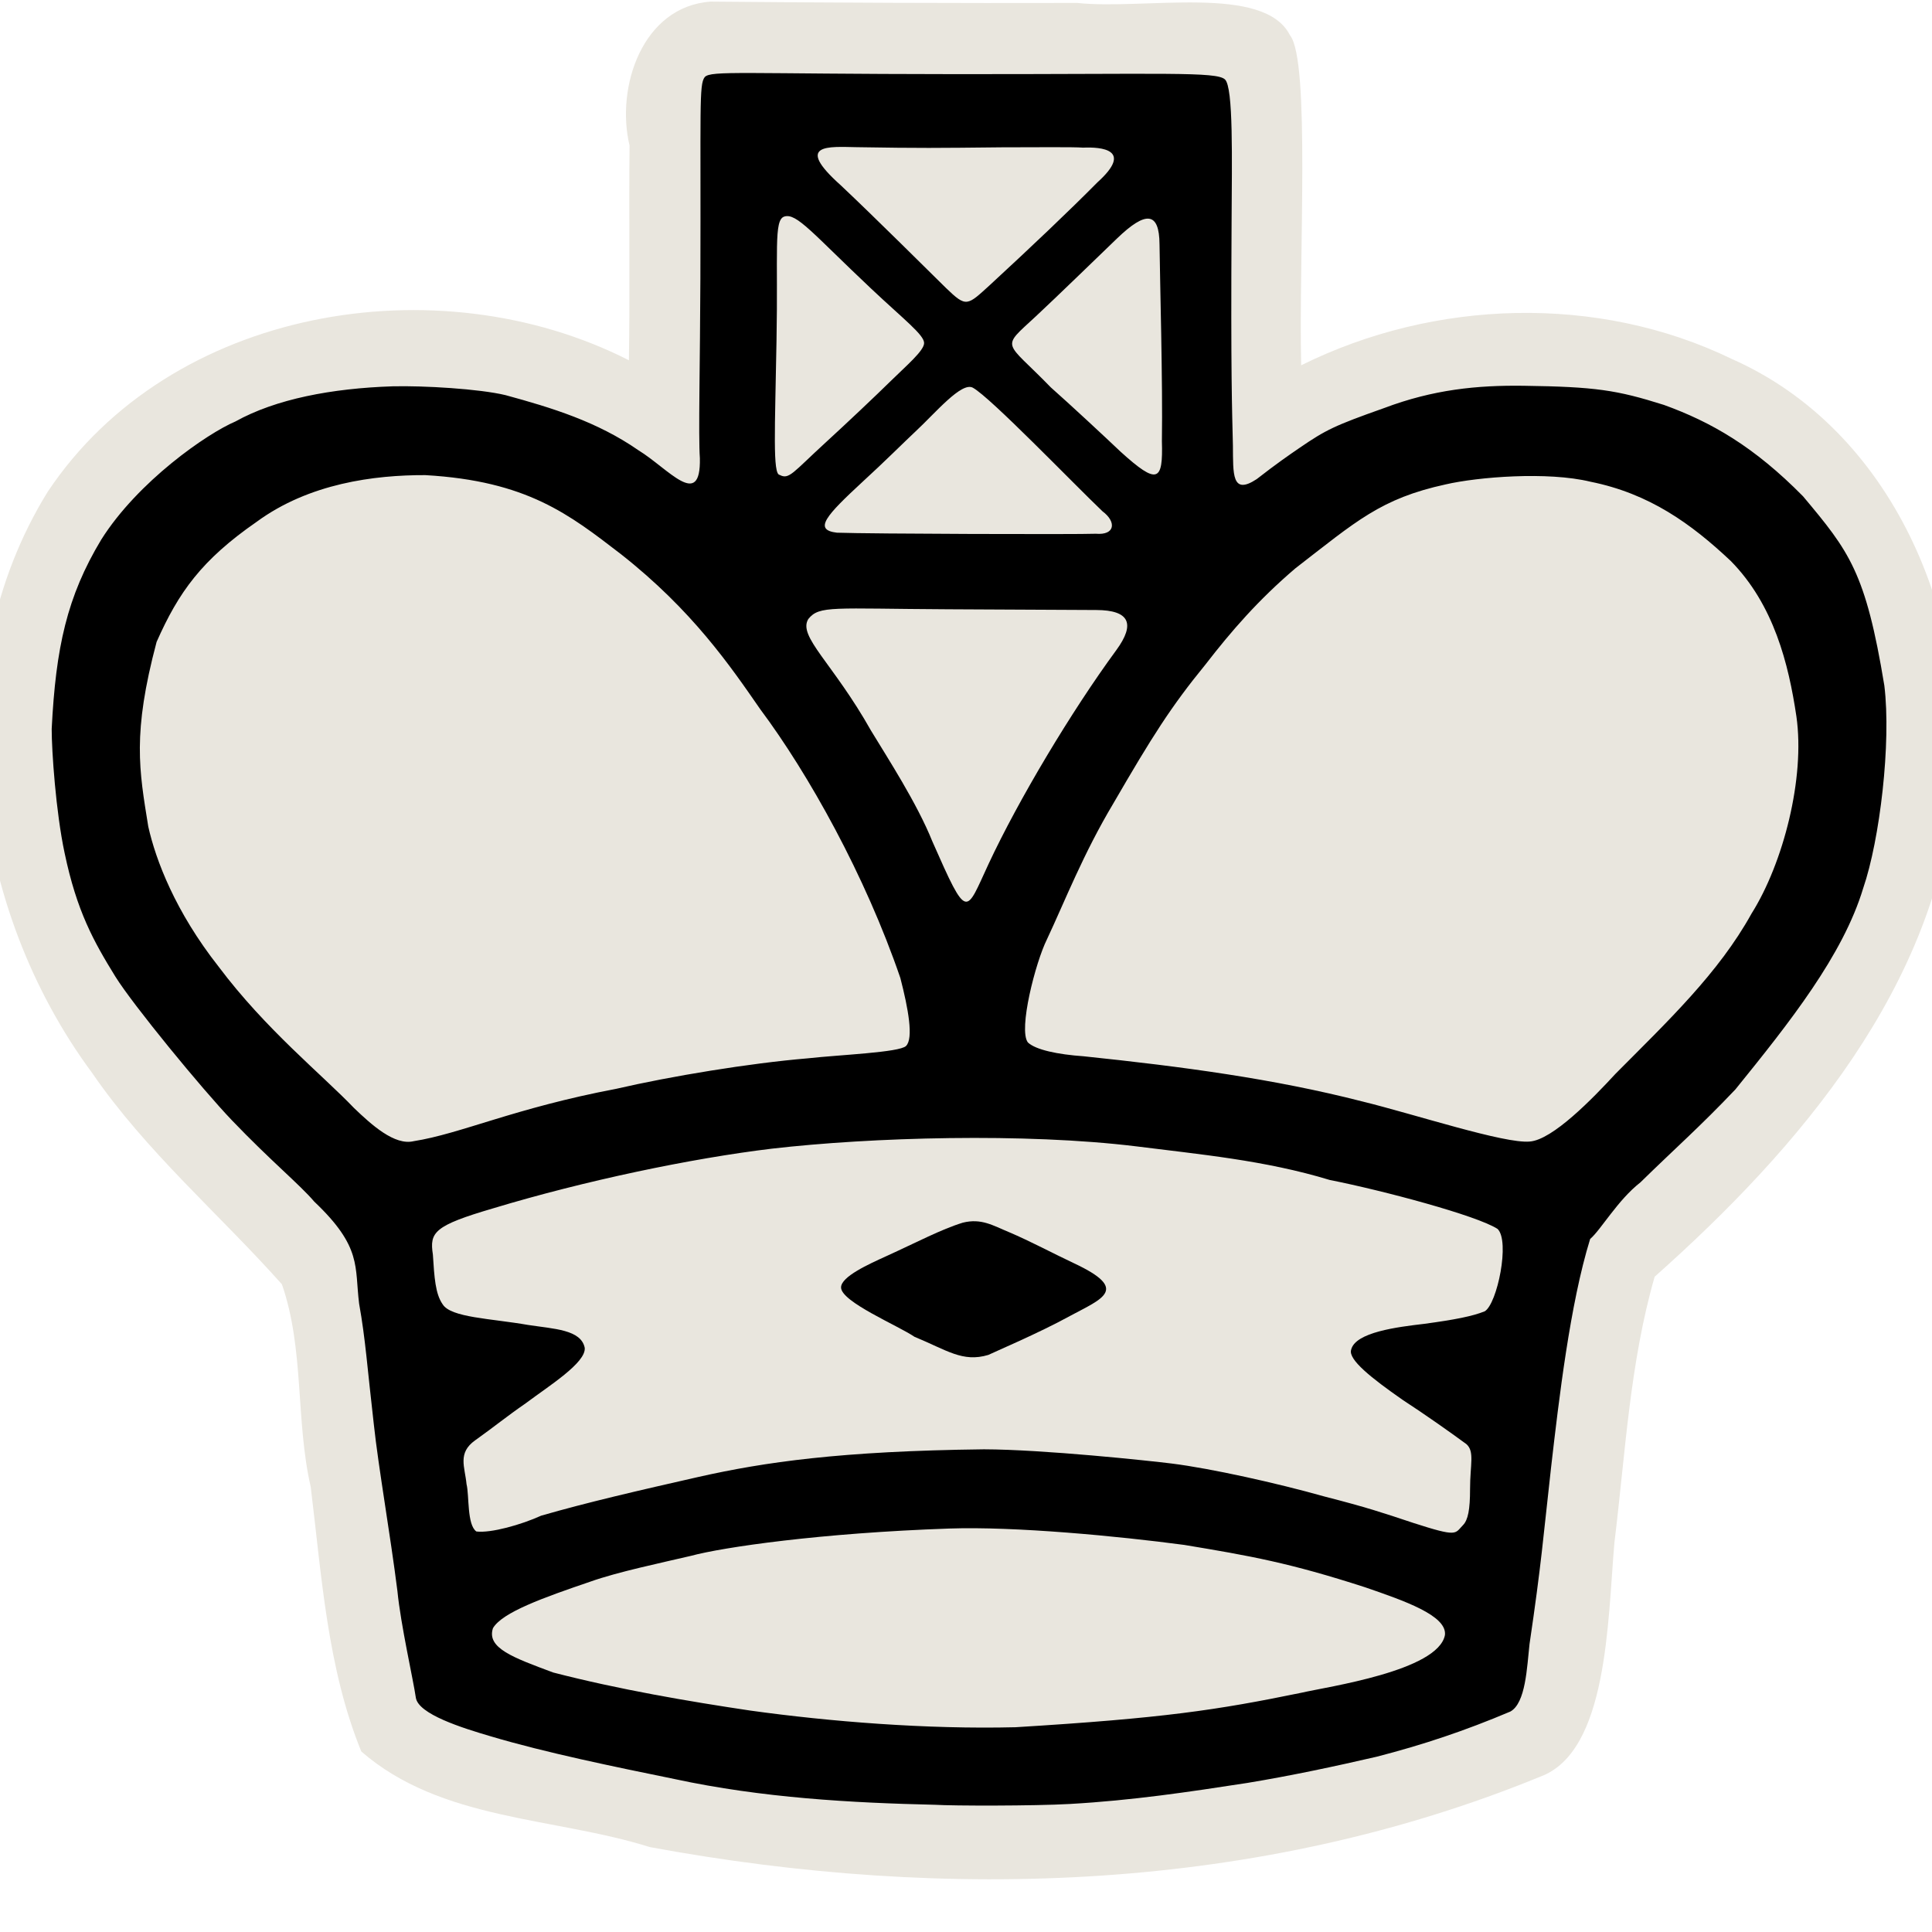
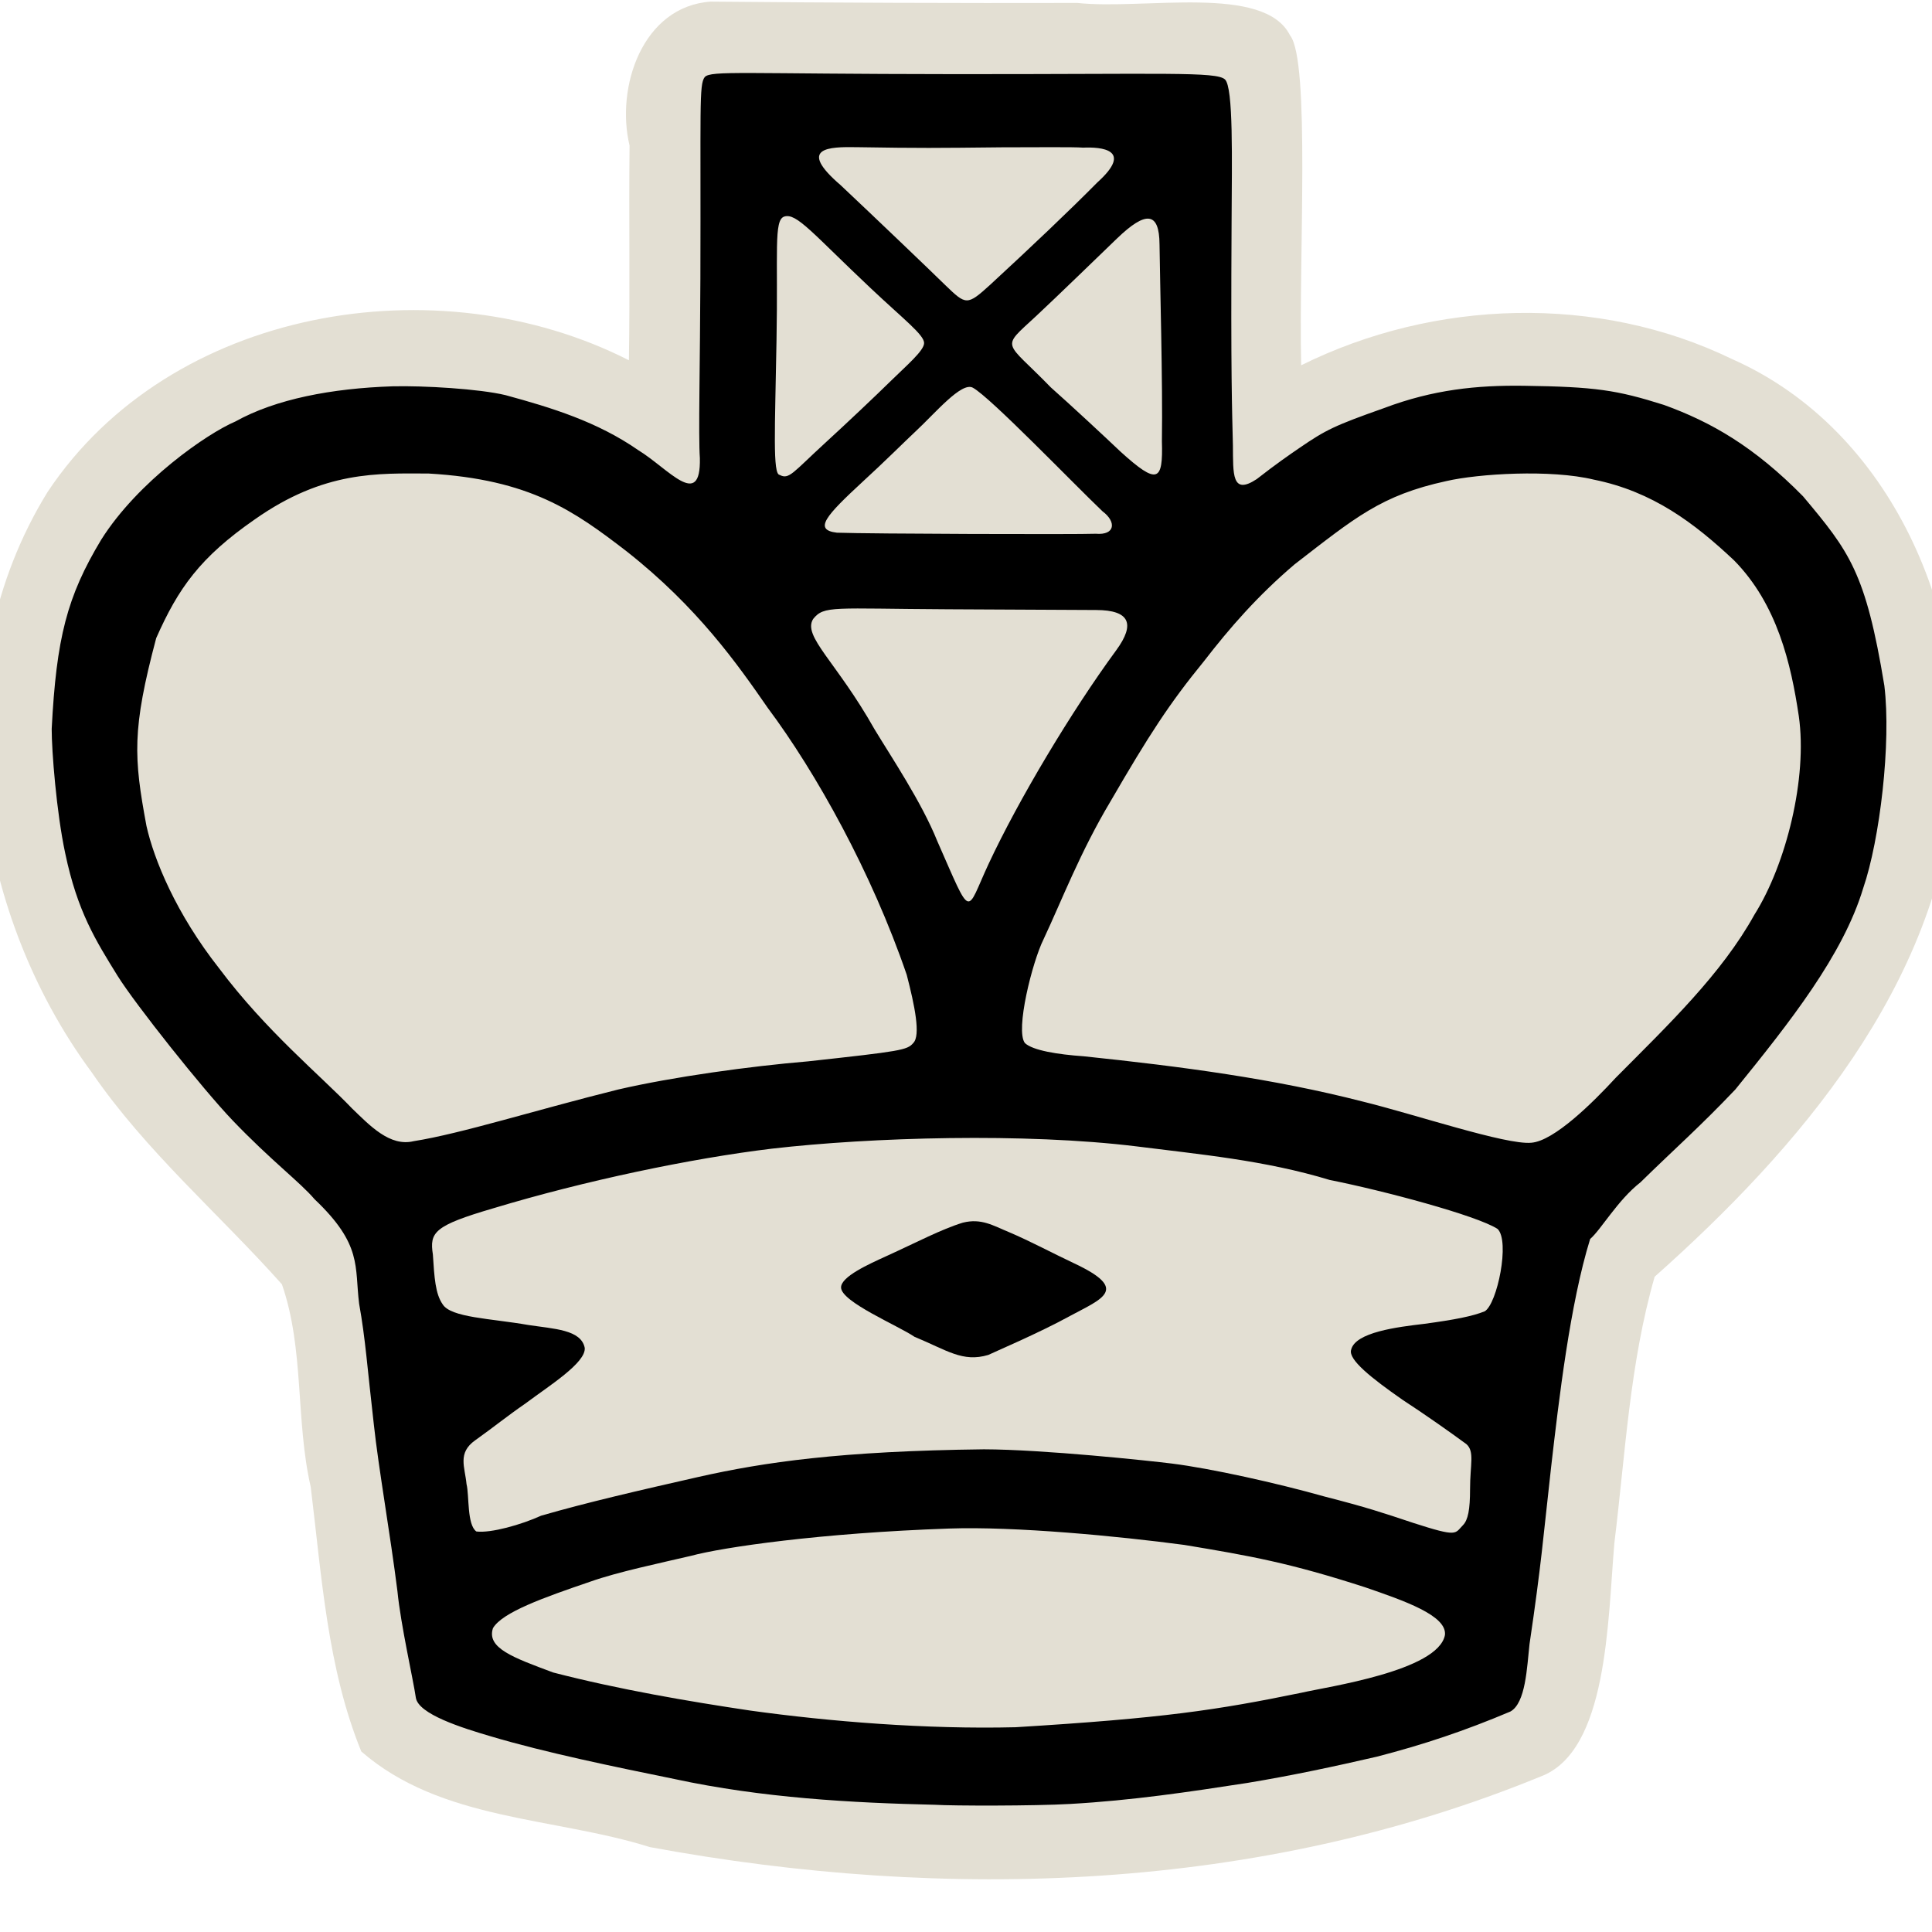
<svg xmlns="http://www.w3.org/2000/svg" version="1.0" width="300pt" height="300pt" viewBox="0 0 300 300" preserveAspectRatio="xMidYMid meet" id="svg2">
  <defs id="defs12" />
-   <path style="display:inline;fill:#e9e6de;fill-opacity:1;stroke-width:0.69" d="M 110.361,0.249 C 99.733,0.998 95.586,13.568 97.758,22.594 97.639,33.71 97.834,44.828 97.657,55.944 67.951,40.822 26.456,47.737 7.396,76.382 -9.656,103.956 -4.506,141.193 14.28,166.569 c 8.36,12.203 19.804,21.975 29.496,32.856 3.503,10.095 2.097,21.093 4.473,31.459 1.692,13.785 2.58,28.173 7.854,41.085 12.41,10.791 29.89,10.155 44.82,14.85 46.162,8.521 94.623,6.933 138.266,-10.947 10.509,-3.876 10.443,-24.27 11.493,-36.299 1.714,-13.935 2.375,-27.827 6.252,-41.323 22.394,-19.922 44.054,-45.181 46.631,-76.34 2.516,-26.082 -9.725,-55.159 -34.64,-66.166 -20.844,-10.113 -46.251,-9.261 -66.88,0.978 -0.391,-16.834 1.439,-47.317 -1.736,-51.242 -4.014,-7.992 -22.658,-3.903 -33.021,-5.023 -18.976,0.046 -37.953,-0.03 -56.928,-0.207 z" id="path827" />
-   <path id="path851" d="m 104.723,276.243 c -9.283,-1.895 -20.032,-4.099 -28.49,-6.619 -4.472,-1.311 -11.311,-3.453 -11.665,-6.03 -0.401,-2.787 -2.34,-11.264 -2.855,-16.521 -1.112,-8.844 -2.939,-19.127 -3.669,-25.928 -1.011,-8.747 -1.29,-13.215 -2.278,-18.697 -0.726,-5.772 0.498,-8.78 -6.968,-15.861 -2.254,-2.654 -6.792,-6.36 -12.799,-12.64 C 31.387,169.125 20.661,156.056 17.924,151.66 14.555,146.199 11.928,141.522 10.03,132.441 8.672,126.086 8.02,116.573 8.027,113.184 8.661,100.56 10.398,92.628 15.72,83.794 21.421,74.751 32.137,67.326 36.558,65.446 c 6.268,-3.491 14.973,-5.146 24.403,-5.458 4.818,-0.117 13.452,0.385 17.544,1.371 7.184,1.958 14.225,4.114 20.615,8.548 4.678,2.863 9.729,9.348 9.556,1.235 -0.247,-3.347 0.037,-15.066 0.079,-27.881 0.088,-26.661 -0.238,-30.114 0.676,-31.291 0.969,-1.054 5.975,-0.481 38.711,-0.457 32.736,0.024 40.735,-0.42 42.067,0.82 1.332,1.24 1.075,12.392 1.031,22.185 -0.136,24.052 0.079,28.981 0.206,34.671 0.044,4.375 -0.214,7.785 3.694,5.208 3.078,-2.398 5.02,-3.735 6.668,-4.862 4.098,-2.803 5.409,-3.444 13.128,-6.176 7.605,-2.868 14.418,-3.557 21.685,-3.456 11.084,0.155 14.411,0.652 21.748,2.971 7.342,2.653 14.007,6.476 21.602,14.187 7.195,8.58 9.733,11.779 12.629,29.397 1.087,8.886 -0.695,23.92 -3.281,31.451 -3.138,10.408 -11.386,20.808 -19.85,31.258 -5.5,5.791 -9.334,9.132 -14.739,14.424 -3.549,2.775 -6.102,7.323 -7.813,8.801 -3.125,10.078 -4.85,24.916 -6.064,35.447 -1.218,10.825 -1.512,15.073 -3.351,27.466 -0.398,3.574 -0.58,9.145 -2.974,10.463 -7.058,2.99 -13.547,5.153 -20.732,7.008 -6.366,1.475 -13.273,2.95 -20.131,4.08 -9.107,1.405 -17.85,2.714 -27.506,3.262 -5.619,0.319 -18.171,0.302 -20.973,0.127 -12.888,-0.293 -26.823,-1.058 -40.463,-4.001 z m 52.993,-8.041 c 22.9,-1.404 31.196,-2.647 44.367,-5.354 4.107,-0.949 21.213,-3.39 22.286,-8.955 0.358,-3.036 -6.371,-5.344 -12.384,-7.417 -11.76,-3.807 -17.838,-4.88 -28.101,-6.583 -10.188,-1.357 -26.261,-2.898 -36.506,-2.542 -19.925,0.691 -35.062,2.883 -40.122,4.249 -4.654,1.092 -11.351,2.491 -15.563,3.987 -7.363,2.509 -13.719,4.782 -15.149,7.24 -1.008,3.09 3.152,4.562 9.352,6.877 10.174,2.635 21.071,4.491 30.62,5.914 12.279,1.705 27.341,2.928 41.199,2.585 z M 84.031,235.354 c 7.051,-2.042 15.154,-3.912 24.454,-6.022 10.161,-2.282 21.995,-4.021 44.299,-4.283 9.232,0.021 25.789,1.785 29.18,2.21 6.106,0.767 16.33,3.04 23.663,5.109 6.675,1.713 9.019,2.508 13.844,4.115 6.971,2.246 6.389,1.673 7.699,0.343 0.783,-0.795 1.1,-2.412 1.1,-5.613 0,-3.794 0.733,-5.818 -0.568,-6.971 -2.712,-1.987 -6.175,-4.434 -9.939,-6.897 -4.822,-3.363 -8.422,-6.225 -7.962,-7.744 0.63,-2.745 7.225,-3.547 11.304,-4.029 4.789,-0.644 7.543,-1.186 9.447,-1.955 1.938,-1.158 3.948,-10.908 1.99,-12.789 -3.214,-2.086 -17.844,-5.978 -26.062,-7.603 -10.123,-3.081 -20.314,-3.983 -30.002,-5.215 -17.335,-2.124 -41.177,-1.428 -56.619,0.353 -12.498,1.502 -29.077,4.976 -43.249,9.256 -9.226,2.7 -9.922,3.728 -9.394,7.175 0.229,3.59 0.384,6.113 1.518,7.735 1.287,2.08 7.468,2.193 13.28,3.21 4.039,0.618 8.202,0.719 8.782,3.547 0.233,2.322 -5.621,5.954 -9.09,8.564 -3.247,2.249 -4.827,3.597 -7.921,5.8 -2.779,1.977 -1.594,4.131 -1.343,6.803 0.442,1.769 0.047,6.29 1.526,7.355 2.25,0.284 6.98,-1.051 10.065,-2.455 z m 11.618,-66.275 c 8.503,-1.967 20.744,-3.983 29.706,-4.735 5.064,-0.562 14.308,-0.916 15.332,-1.925 1.19,-1.169 0.352,-5.797 -0.881,-10.557 -5.437,-15.887 -14.243,-31.681 -21.754,-41.732 -4.648,-6.709 -10.536,-15.352 -21.63,-24.078 -8.033,-6.172 -14.558,-11.364 -30.379,-12.275 -7.886,-0.023 -18.041,1.27 -26.196,7.255 -8.523,5.909 -12.103,10.898 -15.532,18.65 -3.785,14.243 -2.712,19.869 -1.292,28.664 1.167,5.219 4.203,13.214 10.921,21.752 7.313,9.752 16.052,16.753 21.039,21.965 2.706,2.596 6.301,5.86 9.257,5.138 7.37,-1.162 15.617,-5.127 31.409,-8.122 z m 155.21,-2.344 c 8.109,-8.166 15.999,-15.622 21.115,-24.868 4.935,-7.839 8.341,-21.06 6.97,-30.627 -1.208,-8.118 -3.484,-17.313 -10.191,-24.132 -6.162,-5.797 -12.64,-10.465 -21.778,-12.305 -6.676,-1.624 -17.51,-0.736 -22.474,0.41 -10.132,2.208 -13.905,5.736 -23.351,13.034 -5.76,4.91 -9.935,9.724 -13.988,14.966 -5.372,6.569 -8.296,11.229 -14.261,21.508 -4.715,7.893 -7.501,15.112 -10.346,21.171 -1.75,3.517 -4.462,14.006 -2.944,15.979 1.218,1.149 4.623,1.864 8.668,2.148 15.344,1.603 29.54,3.496 43.226,7.005 8.155,1.995 22.115,6.6 26.03,6.234 3.548,-0.257 9.785,-6.682 13.324,-10.523 z m -97.344,-32.605 c 4.643,-9.941 12.831,-23.645 19.804,-33.149 3.053,-4.161 2.031,-6.238 -3.08,-6.258 -1.682,-0.007 -12.072,-0.058 -23.089,-0.115 -17.856,-0.091 -19.917,-0.62 -21.63,1.507 -1.685,2.692 3.79,6.788 9.73,17.333 2.574,4.253 7.132,11.245 9.533,17.223 5.521,12.532 5.127,11.178 8.732,3.46 z m 16.641,-51.251 c 3.025,0.259 3.227,-1.853 1.042,-3.481 -4.614,-4.399 -17.408,-17.706 -20.13,-19.192 -1.754,-0.975 -5.815,3.915 -8.878,6.762 -1.394,1.295 -5.092,4.97 -8.2,7.798 -5.735,5.306 -7.736,7.513 -4.043,7.949 5.053,0.188 37.399,0.284 40.208,0.164 z M 138.361,59.118 c 2.355,-2.32 5.143,-4.665 5.134,-5.857 -0.009,-1.277 -3.142,-3.652 -8.272,-8.487 -9.023,-8.504 -11.539,-11.765 -13.445,-11.145 -1.662,0.534 -0.943,5.55 -1.202,19.249 -0.239,13.887 -0.608,20.781 0.492,20.865 1.461,0.786 2.052,-0.378 7.084,-4.983 3.259,-2.983 7.853,-7.322 10.208,-9.642 z m 42.058,9.389 c 0.145,-9.022 -0.306,-24.98 -0.369,-30.573 -0.036,-5.069 -2.117,-5.218 -6.582,-0.923 -2.067,1.988 -9.658,9.356 -12.598,12.086 -5.57,5.171 -4.918,3.611 2.299,11.055 3.014,2.665 8.467,7.737 10.829,9.984 5.77,5.235 6.609,4.636 6.421,-1.629 z M 153.771,44.203 c 6.533,-6.03 12.153,-11.361 16.638,-15.889 5.668,-5.114 0.577,-5.512 -2.217,-5.388 -1.583,-0.126 -7.622,-0.045 -12.694,-0.05 -10.251,0.107 -12.326,0.141 -22.477,-0.022 -4.306,-0.069 -9.78,-0.62 -2.479,5.907 5.216,4.907 14.122,13.769 16.343,15.952 3.201,3.086 3.272,2.776 6.886,-0.509 z" style="display:inline;fill:#000000;fill-opacity:1;stroke-width:0.69" />
+   <path style="display:inline;fill:#e3dfd3;fill-opacity:1;stroke-width:0.69" d="M 110.361,0.249 C 99.733,0.998 95.586,13.568 97.758,22.594 97.639,33.71 97.834,44.828 97.657,55.944 67.951,40.822 26.456,47.737 7.396,76.382 -9.656,103.956 -4.506,141.193 14.28,166.569 c 8.36,12.203 19.804,21.975 29.496,32.856 3.503,10.095 2.097,21.093 4.473,31.459 1.692,13.785 2.58,28.173 7.854,41.085 12.41,10.791 29.89,10.155 44.82,14.85 46.162,8.521 94.623,6.933 138.266,-10.947 10.509,-3.876 10.443,-24.27 11.493,-36.299 1.714,-13.935 2.375,-27.827 6.252,-41.323 22.394,-19.922 44.054,-45.181 46.631,-76.34 2.516,-26.082 -9.725,-55.159 -34.64,-66.166 -20.844,-10.113 -46.251,-9.261 -66.88,0.978 -0.391,-16.834 1.439,-47.317 -1.736,-51.242 -4.014,-7.992 -22.658,-3.903 -33.021,-5.023 -18.976,0.046 -37.953,-0.03 -56.928,-0.207 z" id="path827" />
  <path style="display:inline;fill:#000000;fill-opacity:1;stroke-width:0.667" d="m 141.998,207.575 c -2.485,-1.706 -11.38,-5.416 -11.399,-7.653 -0.014,-1.686 4.272,-3.614 7.135,-4.916 4.599,-2.092 8.414,-4.119 11.767,-5.149 2.894,-0.725 4.694,0.452 7.149,1.457 3.411,1.45 6.873,3.321 10.133,4.851 8.612,4.042 4.46,5.443 -0.621,8.17 -4.816,2.657 -12.05,5.723 -12.696,6.057 -4.002,1.201 -6.445,-0.75 -11.467,-2.816 z" id="path827-6" />
+   <path style="display:inline;fill:#000000;fill-opacity:1;stroke-width:0.69" d="m 104.723,276.243 c -9.283,-1.895 -20.032,-4.099 -28.49,-6.619 -4.472,-1.311 -11.311,-3.453 -11.665,-6.03 -0.401,-2.787 -2.34,-11.264 -2.855,-16.521 -1.112,-8.844 -2.939,-19.127 -3.669,-25.928 -1.011,-8.747 -1.29,-13.215 -2.278,-18.697 -0.726,-5.772 0.545,-9.152 -6.921,-16.234 -2.254,-2.654 -6.745,-5.987 -12.752,-12.268 -4.611,-4.821 -15.104,-18.03 -17.841,-22.425 -3.37,-5.461 -6.229,-9.952 -8.127,-19.033 C 8.765,126.132 8.02,116.573 8.027,113.184 8.754,99.07 10.398,92.628 15.72,83.794 21.421,74.751 32.137,67.326 36.558,65.446 c 6.268,-3.491 14.973,-5.146 24.403,-5.458 4.818,-0.117 13.452,0.385 17.544,1.371 7.184,1.958 14.225,4.114 20.615,8.548 4.678,2.863 9.729,9.348 9.556,1.235 -0.247,-3.347 0.037,-15.066 0.079,-27.881 0.088,-26.661 -0.238,-30.114 0.676,-31.291 0.969,-1.054 5.975,-0.481 38.711,-0.457 32.736,0.024 40.735,-0.42 42.067,0.82 1.332,1.24 1.075,12.392 1.031,22.185 -0.136,24.052 0.079,28.981 0.206,34.671 0.044,4.375 -0.214,7.785 3.694,5.208 3.078,-2.398 5.02,-3.735 6.668,-4.862 4.098,-2.803 5.409,-3.444 13.128,-6.176 7.605,-2.868 14.418,-3.557 21.685,-3.456 11.084,0.155 14.411,0.652 21.748,2.971 7.342,2.653 14.007,6.476 21.602,14.187 7.195,8.58 9.733,11.779 12.629,29.397 1.087,8.886 -0.695,23.92 -3.281,31.451 -3.138,10.408 -11.386,20.808 -19.85,31.258 -5.5,5.791 -9.334,9.132 -14.739,14.424 -3.549,2.775 -6.102,7.323 -7.813,8.801 -3.125,10.078 -4.85,24.916 -6.064,35.447 -1.218,10.825 -1.512,15.073 -3.351,27.466 -0.398,3.574 -0.58,9.145 -2.974,10.463 -7.058,2.99 -13.547,5.153 -20.732,7.008 -6.366,1.475 -13.273,2.95 -20.131,4.08 -9.107,1.405 -17.85,2.714 -27.506,3.262 -5.619,0.319 -18.171,0.302 -20.973,0.127 -12.888,-0.293 -26.823,-1.058 -40.463,-4.001 z m 52.993,-8.041 c 22.9,-1.404 31.196,-2.647 44.367,-5.354 4.107,-0.949 21.213,-3.39 22.286,-8.955 0.358,-3.036 -6.371,-5.344 -12.384,-7.417 -11.76,-3.807 -17.838,-4.88 -28.101,-6.583 -10.188,-1.357 -26.261,-2.898 -36.506,-2.542 -19.925,0.691 -35.062,2.883 -40.122,4.249 -4.654,1.092 -11.351,2.491 -15.563,3.987 -7.363,2.509 -13.719,4.782 -15.149,7.24 -1.008,3.09 3.152,4.562 9.352,6.877 10.174,2.635 21.071,4.491 30.62,5.914 12.279,1.705 27.341,2.928 41.199,2.585 z M 84.031,235.354 c 7.051,-2.042 15.154,-3.912 24.454,-6.022 10.161,-2.282 21.995,-4.021 44.299,-4.283 9.232,0.021 25.789,1.785 29.18,2.21 6.106,0.767 16.33,3.04 23.663,5.109 6.675,1.713 9.019,2.508 13.844,4.115 6.971,2.246 6.389,1.673 7.699,0.343 0.783,-0.795 1.1,-2.412 1.1,-5.613 0,-3.794 0.733,-5.818 -0.568,-6.971 -2.712,-1.987 -6.175,-4.434 -9.939,-6.897 -4.822,-3.363 -8.422,-6.225 -7.962,-7.744 0.63,-2.745 7.225,-3.547 11.304,-4.029 4.789,-0.644 7.543,-1.186 9.447,-1.955 1.938,-1.158 3.948,-10.908 1.99,-12.789 -3.214,-2.086 -17.844,-5.978 -26.062,-7.603 -10.123,-3.081 -20.314,-3.983 -30.002,-5.215 -17.335,-2.124 -41.177,-1.428 -56.619,0.353 -12.498,1.502 -29.077,4.976 -43.249,9.256 -9.226,2.7 -9.922,3.728 -9.394,7.175 0.229,3.59 0.384,6.113 1.518,7.735 1.287,2.08 7.468,2.193 13.28,3.21 4.039,0.618 8.202,0.719 8.782,3.547 0.233,2.322 -5.621,5.954 -9.09,8.564 -3.247,2.249 -4.827,3.597 -7.921,5.8 -2.779,1.977 -1.594,4.131 -1.343,6.803 0.442,1.769 0.047,6.29 1.526,7.355 2.25,0.284 6.98,-1.051 10.065,-2.455 z m 11.991,-66.182 c 8.503,-1.967 20.464,-3.61 29.426,-4.363 14.471,-1.587 15.426,-1.743 16.357,-2.844 1.19,-1.169 0.226,-5.832 -1.007,-10.591 -5.437,-15.887 -14.072,-31.406 -21.584,-41.458 C 114.566,103.207 108.349,94.3 97.255,85.575 89.221,79.403 82.367,74.44 66.547,73.529 58.661,73.506 50.345,73.068 39.583,80.637 31.06,86.546 27.682,91.338 24.254,99.089 c -3.785,14.243 -3.489,18.506 -1.511,29.163 1.167,5.219 4.575,13.587 11.293,22.124 7.313,9.752 15.679,16.567 20.666,21.779 2.706,2.596 5.835,5.953 9.537,5.045 7.37,-1.162 18.97,-4.848 31.782,-8.029 z M 250.906,167.34 c 8.109,-8.166 16.418,-16.088 21.534,-25.333 4.935,-7.839 8.248,-21.246 6.877,-30.813 -1.208,-8.118 -3.345,-17.36 -10.052,-24.179 -6.162,-5.797 -12.64,-10.697 -21.778,-12.538 -6.676,-1.624 -17.929,-0.922 -22.893,0.223 -10.132,2.208 -14.138,5.643 -23.584,12.941 -5.76,4.91 -10.028,9.817 -14.081,15.06 -5.372,6.569 -8.529,11.462 -14.493,21.741 -4.715,7.893 -7.548,15.345 -10.393,21.404 -1.75,3.517 -4.416,14.146 -2.897,16.119 1.218,1.149 5.089,1.77 9.134,2.054 15.344,1.603 29.54,3.496 43.226,7.005 8.155,1.995 22.348,6.786 26.263,6.42 3.548,-0.257 9.599,-6.263 13.137,-10.104 z m -97.39,-33.21 c 4.643,-9.941 12.831,-23.645 19.804,-33.149 3.053,-4.161 2.031,-6.238 -3.08,-6.258 -1.682,-0.007 -12.072,-0.058 -23.089,-0.115 -17.856,-0.091 -19.172,-0.62 -20.885,1.507 -1.685,2.692 3.603,6.602 9.544,17.147 2.574,4.253 7.319,11.338 9.719,17.316 5.521,12.532 4.381,11.272 7.987,3.553 z m 16.641,-51.251 c 3.025,0.259 3.227,-1.853 1.042,-3.481 -4.614,-4.399 -17.408,-17.706 -20.13,-19.192 -1.754,-0.975 -5.815,3.915 -8.878,6.762 -1.394,1.295 -5.092,4.97 -8.2,7.798 -5.735,5.306 -7.736,7.513 -4.043,7.949 5.053,0.188 37.399,0.284 40.208,0.164 z M 138.361,59.118 c 2.355,-2.32 5.143,-4.665 5.134,-5.857 -0.009,-1.277 -3.142,-3.652 -8.272,-8.487 -9.023,-8.504 -11.539,-11.765 -13.445,-11.145 -1.662,0.534 -0.943,5.55 -1.202,19.249 -0.239,13.887 -0.608,20.781 0.492,20.865 1.461,0.786 2.052,-0.378 7.084,-4.983 3.259,-2.983 7.853,-7.322 10.208,-9.642 z m 42.058,9.389 c 0.145,-9.022 -0.306,-24.98 -0.369,-30.573 -0.036,-5.069 -2.117,-5.218 -6.582,-0.923 -2.067,1.988 -9.658,9.356 -12.598,12.086 -5.57,5.171 -4.918,3.611 2.299,11.055 3.014,2.665 8.467,7.737 10.829,9.984 5.77,5.235 6.609,4.636 6.421,-1.629 z M 153.771,44.203 c 6.533,-6.03 12.153,-11.361 16.638,-15.889 5.668,-5.114 0.577,-5.512 -2.217,-5.388 -1.583,-0.126 -7.622,-0.045 -12.694,-0.05 -10.251,0.107 -12.326,0.141 -22.477,-0.022 -4.306,-0.069 -9.314,0.032 -2.479,5.907 5.216,4.907 14.044,13.353 16.265,15.536 3.201,3.086 3.35,3.193 6.964,-0.093 z" id="path814" />
</svg>
